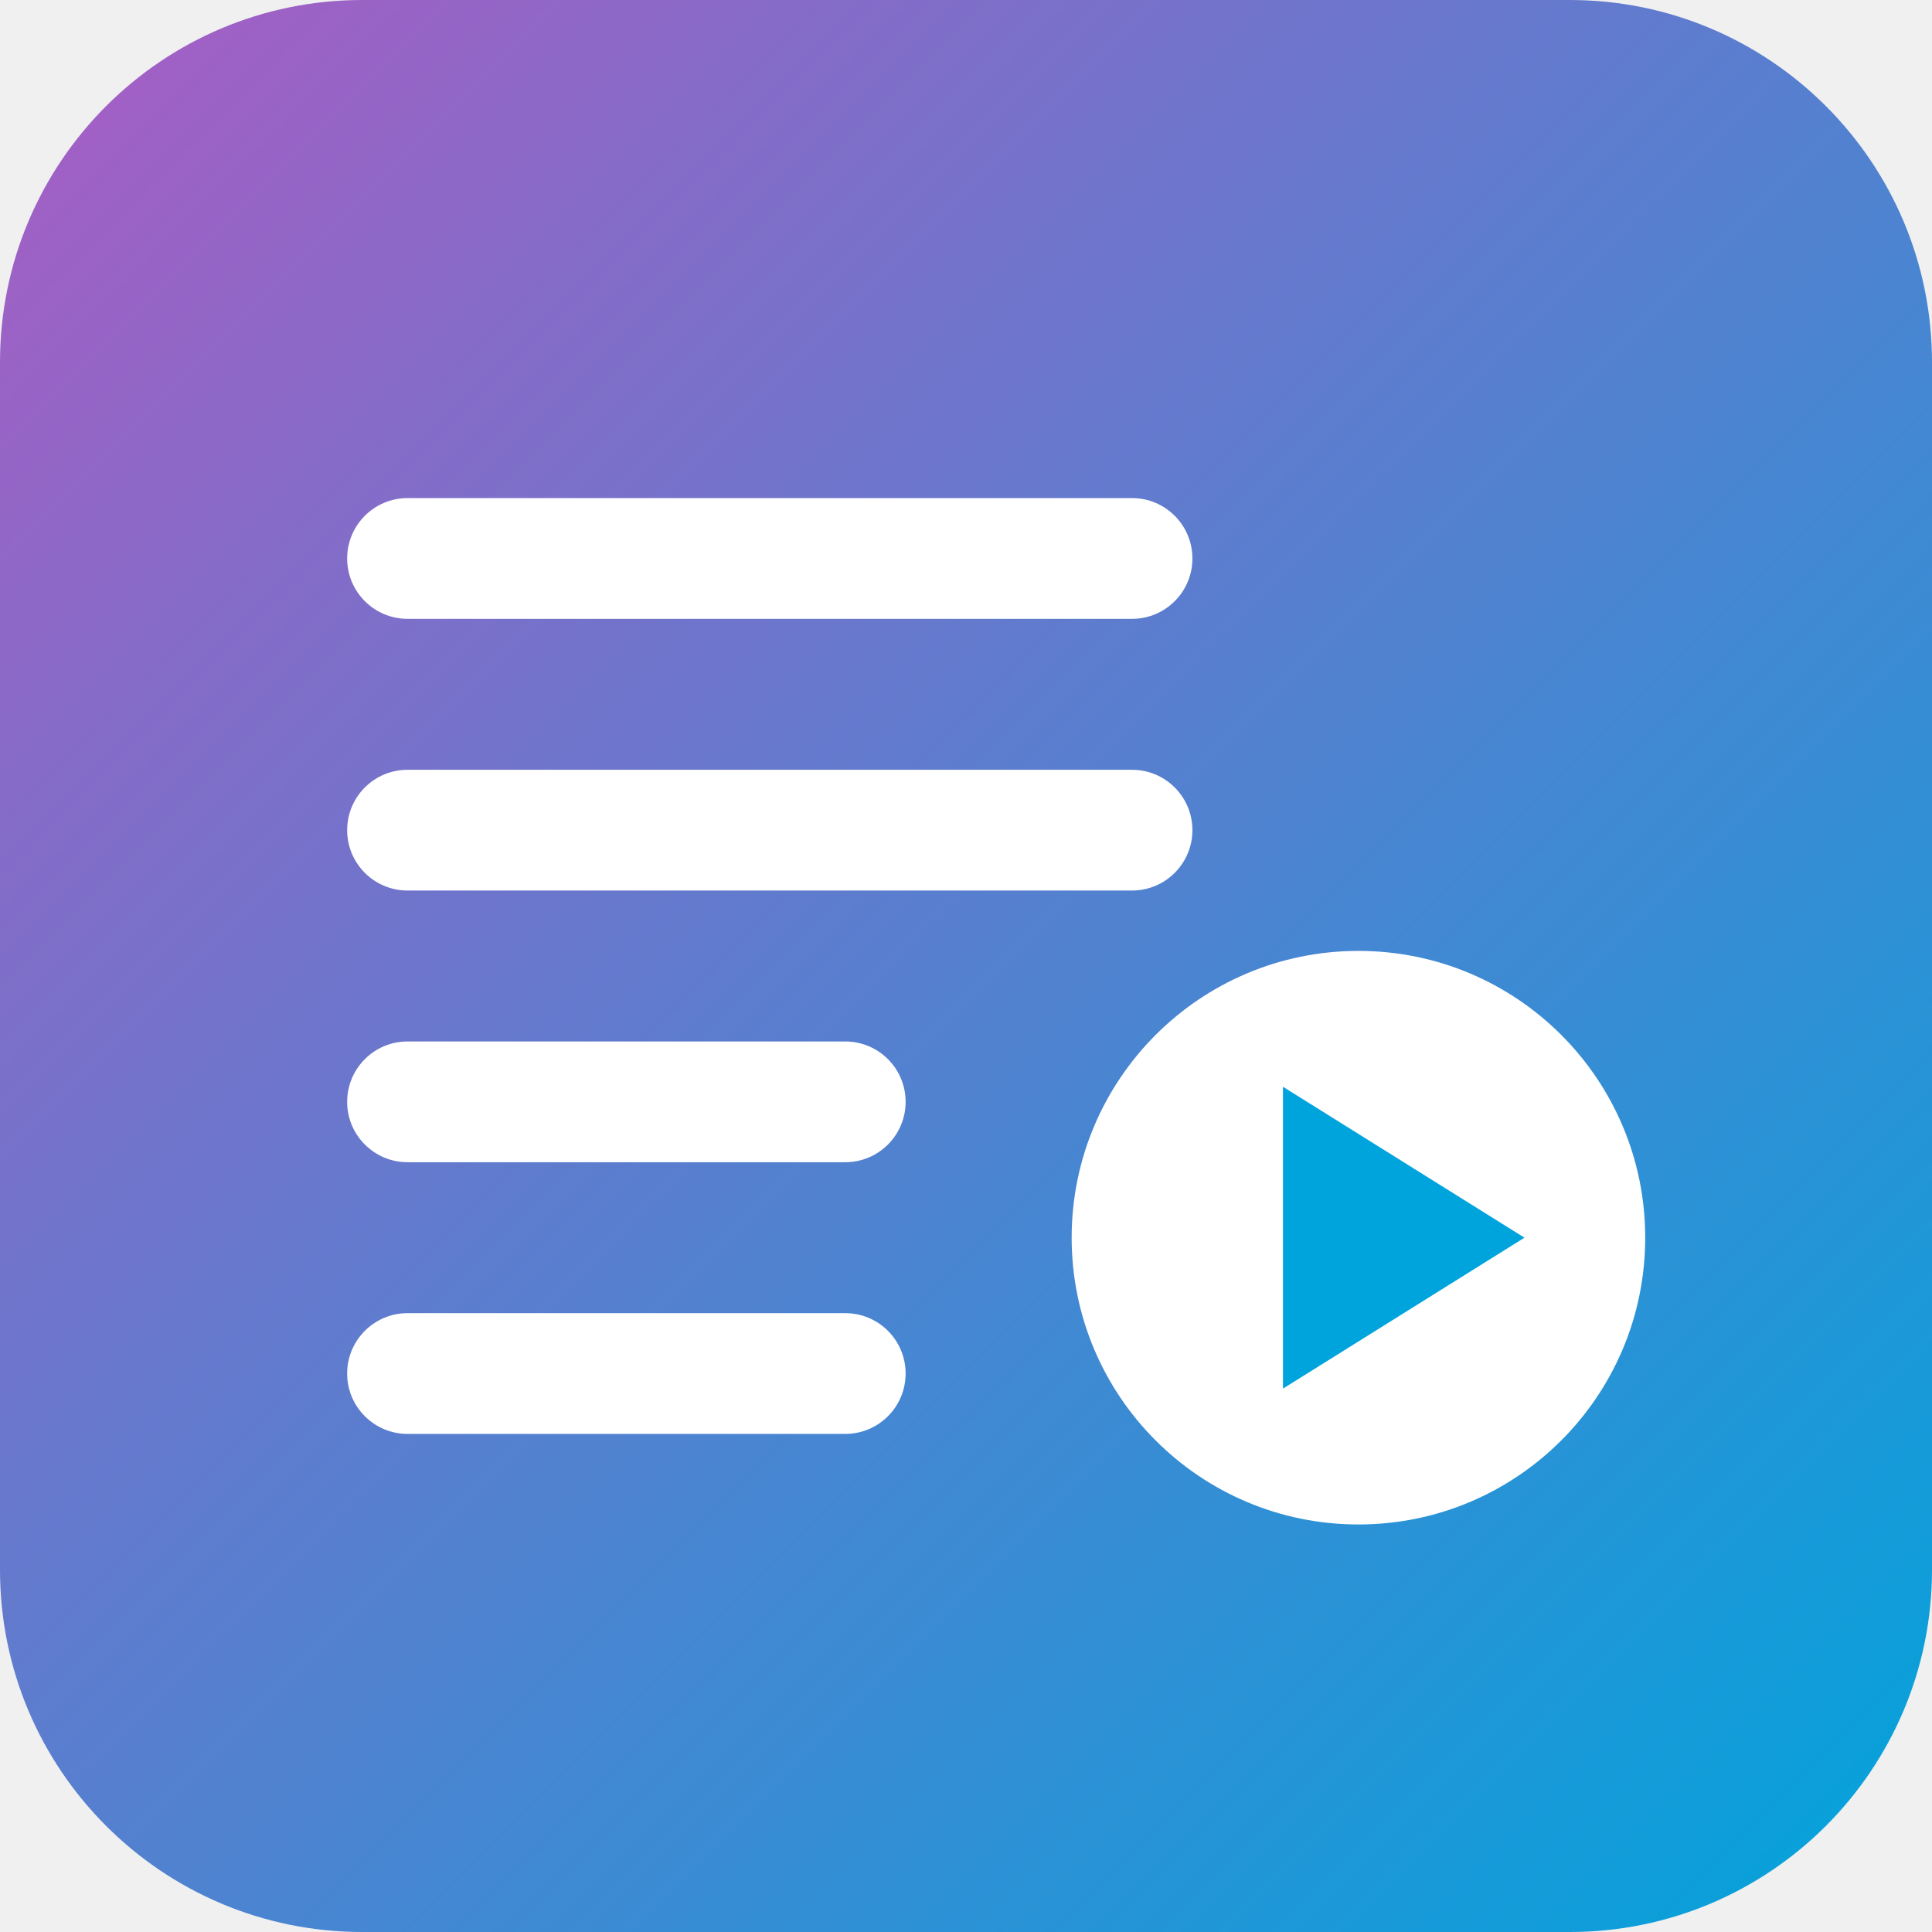
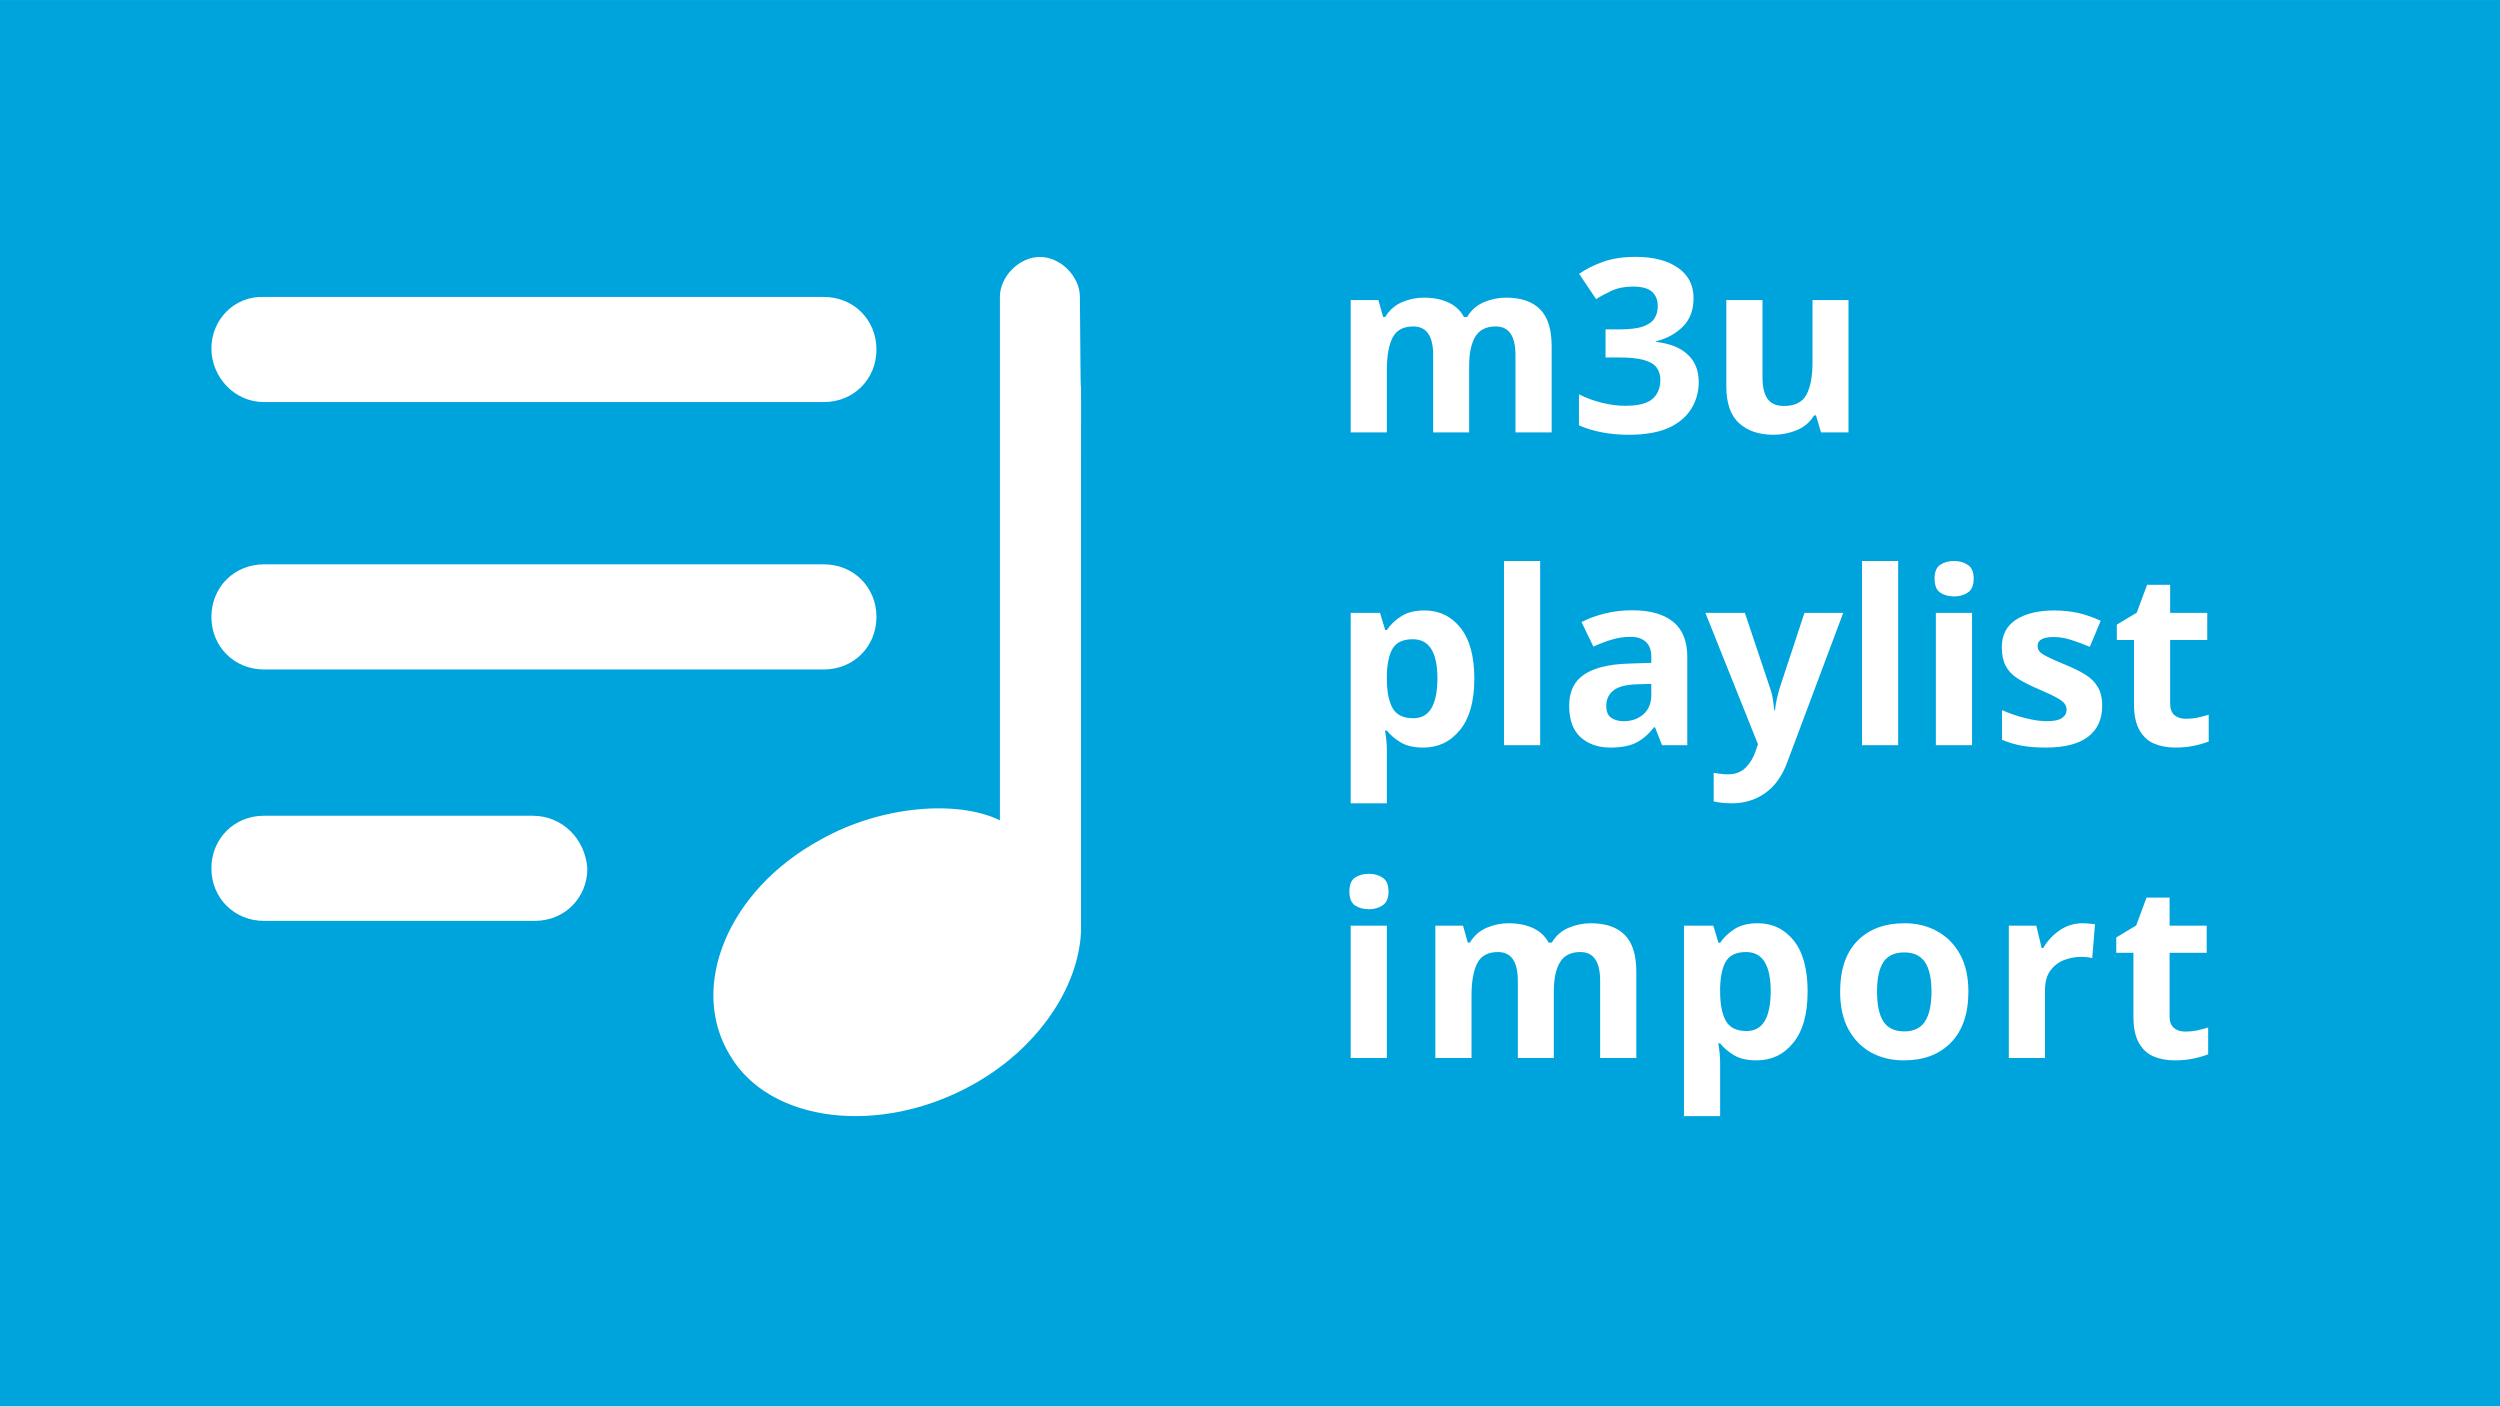
- <svg xmlns="http://www.w3.org/2000/svg" viewBox="0 0 256 256" width="256" height="256" role="img" aria-label="M3U Playlist Import">
-   <defs>
-     <linearGradient id="bg" x1="0" y1="0" x2="1" y2="1">
-       <stop offset="0" stop-color="#AA5CC3" />
-       <stop offset="1" stop-color="#00A4DC" />
-     </linearGradient>
-   </defs>
-   <rect width="256" height="256" rx="48" fill="url(#bg)" />
-   <g fill="#ffffff">
-     <rect x="46" y="66" width="112" height="16" rx="8" />
-     <rect x="46" y="102" width="112" height="16" rx="8" />
-     <rect x="46" y="138" width="74" height="16" rx="8" />
-     <rect x="46" y="174" width="74" height="16" rx="8" />
-     <circle cx="180" cy="164" r="38" />
-   </g>
-   <path d="M170 144 L170 184 L202 164 Z" fill="#00A4DC" />
+ <svg xmlns="http://www.w3.org/2000/svg" width="800" height="450" version="1.1" viewBox="0 0 211.67 119.06" xml:space="preserve">
+   <rect y="1.7764e-15" width="211.67" height="119.06" fill="#00a4dc" stroke-linecap="round" stroke-miterlimit="1.7" stroke-width=".411" />
+   <text x="112.765" y="36.605" fill="#ffffff" font-family="'Droid Sans'" font-size="20.508px" font-weight="bold" letter-spacing="0px" stroke-width=".214" word-spacing="0px" style="line-height:1.25" xml:space="preserve">
+     <tspan x="112.765" y="36.605">m3u </tspan>
+     <tspan x="112.765" y="63.089">playlist</tspan>
+     <tspan x="112.765" y="89.574" letter-spacing=".913px">import</tspan>
+   </text>
+   <path transform="matrix(.38593 0 0 .38593 -503.21 173.77)" d="m1361.8-362.06h122.84c6.518 0 11.532-5.014 11.532-11.532 0-6.518-5.014-11.532-11.532-11.532h-122.84c-6.518-0.251-11.532 5.014-11.532 11.282 0 6.268 5.014 11.783 11.532 11.783zm0 58.665h122.84c6.518 0 11.532-5.014 11.532-11.532 0-6.518-5.014-11.532-11.532-11.532h-122.84c-6.518 0-11.532 5.014-11.532 11.532 0 6.518 5.014 11.532 11.532 11.532zm58.915 32.09h-58.915c-6.518 0-11.532 5.014-11.532 11.532 0 6.518 5.014 11.532 11.532 11.532h59.417c6.518 0 11.532-5.014 11.532-11.532-0.501-6.518-5.516-11.532-12.034-11.532zm120.09-113.82c0-4.513-4.262-8.775-8.775-8.775s-8.775 4.262-8.775 8.775v114.82c-9.276-4.513-26.073-3.259-39.36 4.262-20.307 11.031-29.082 32.341-19.806 47.383 8.775 14.791 32.842 17.549 52.898 6.518 14.29-7.772 23.566-21.31 24.068-33.845v-99.529c0.025-39.56 0 0-0.251-39.611z" fill="#fff" stroke-width=".245" />
</svg>
